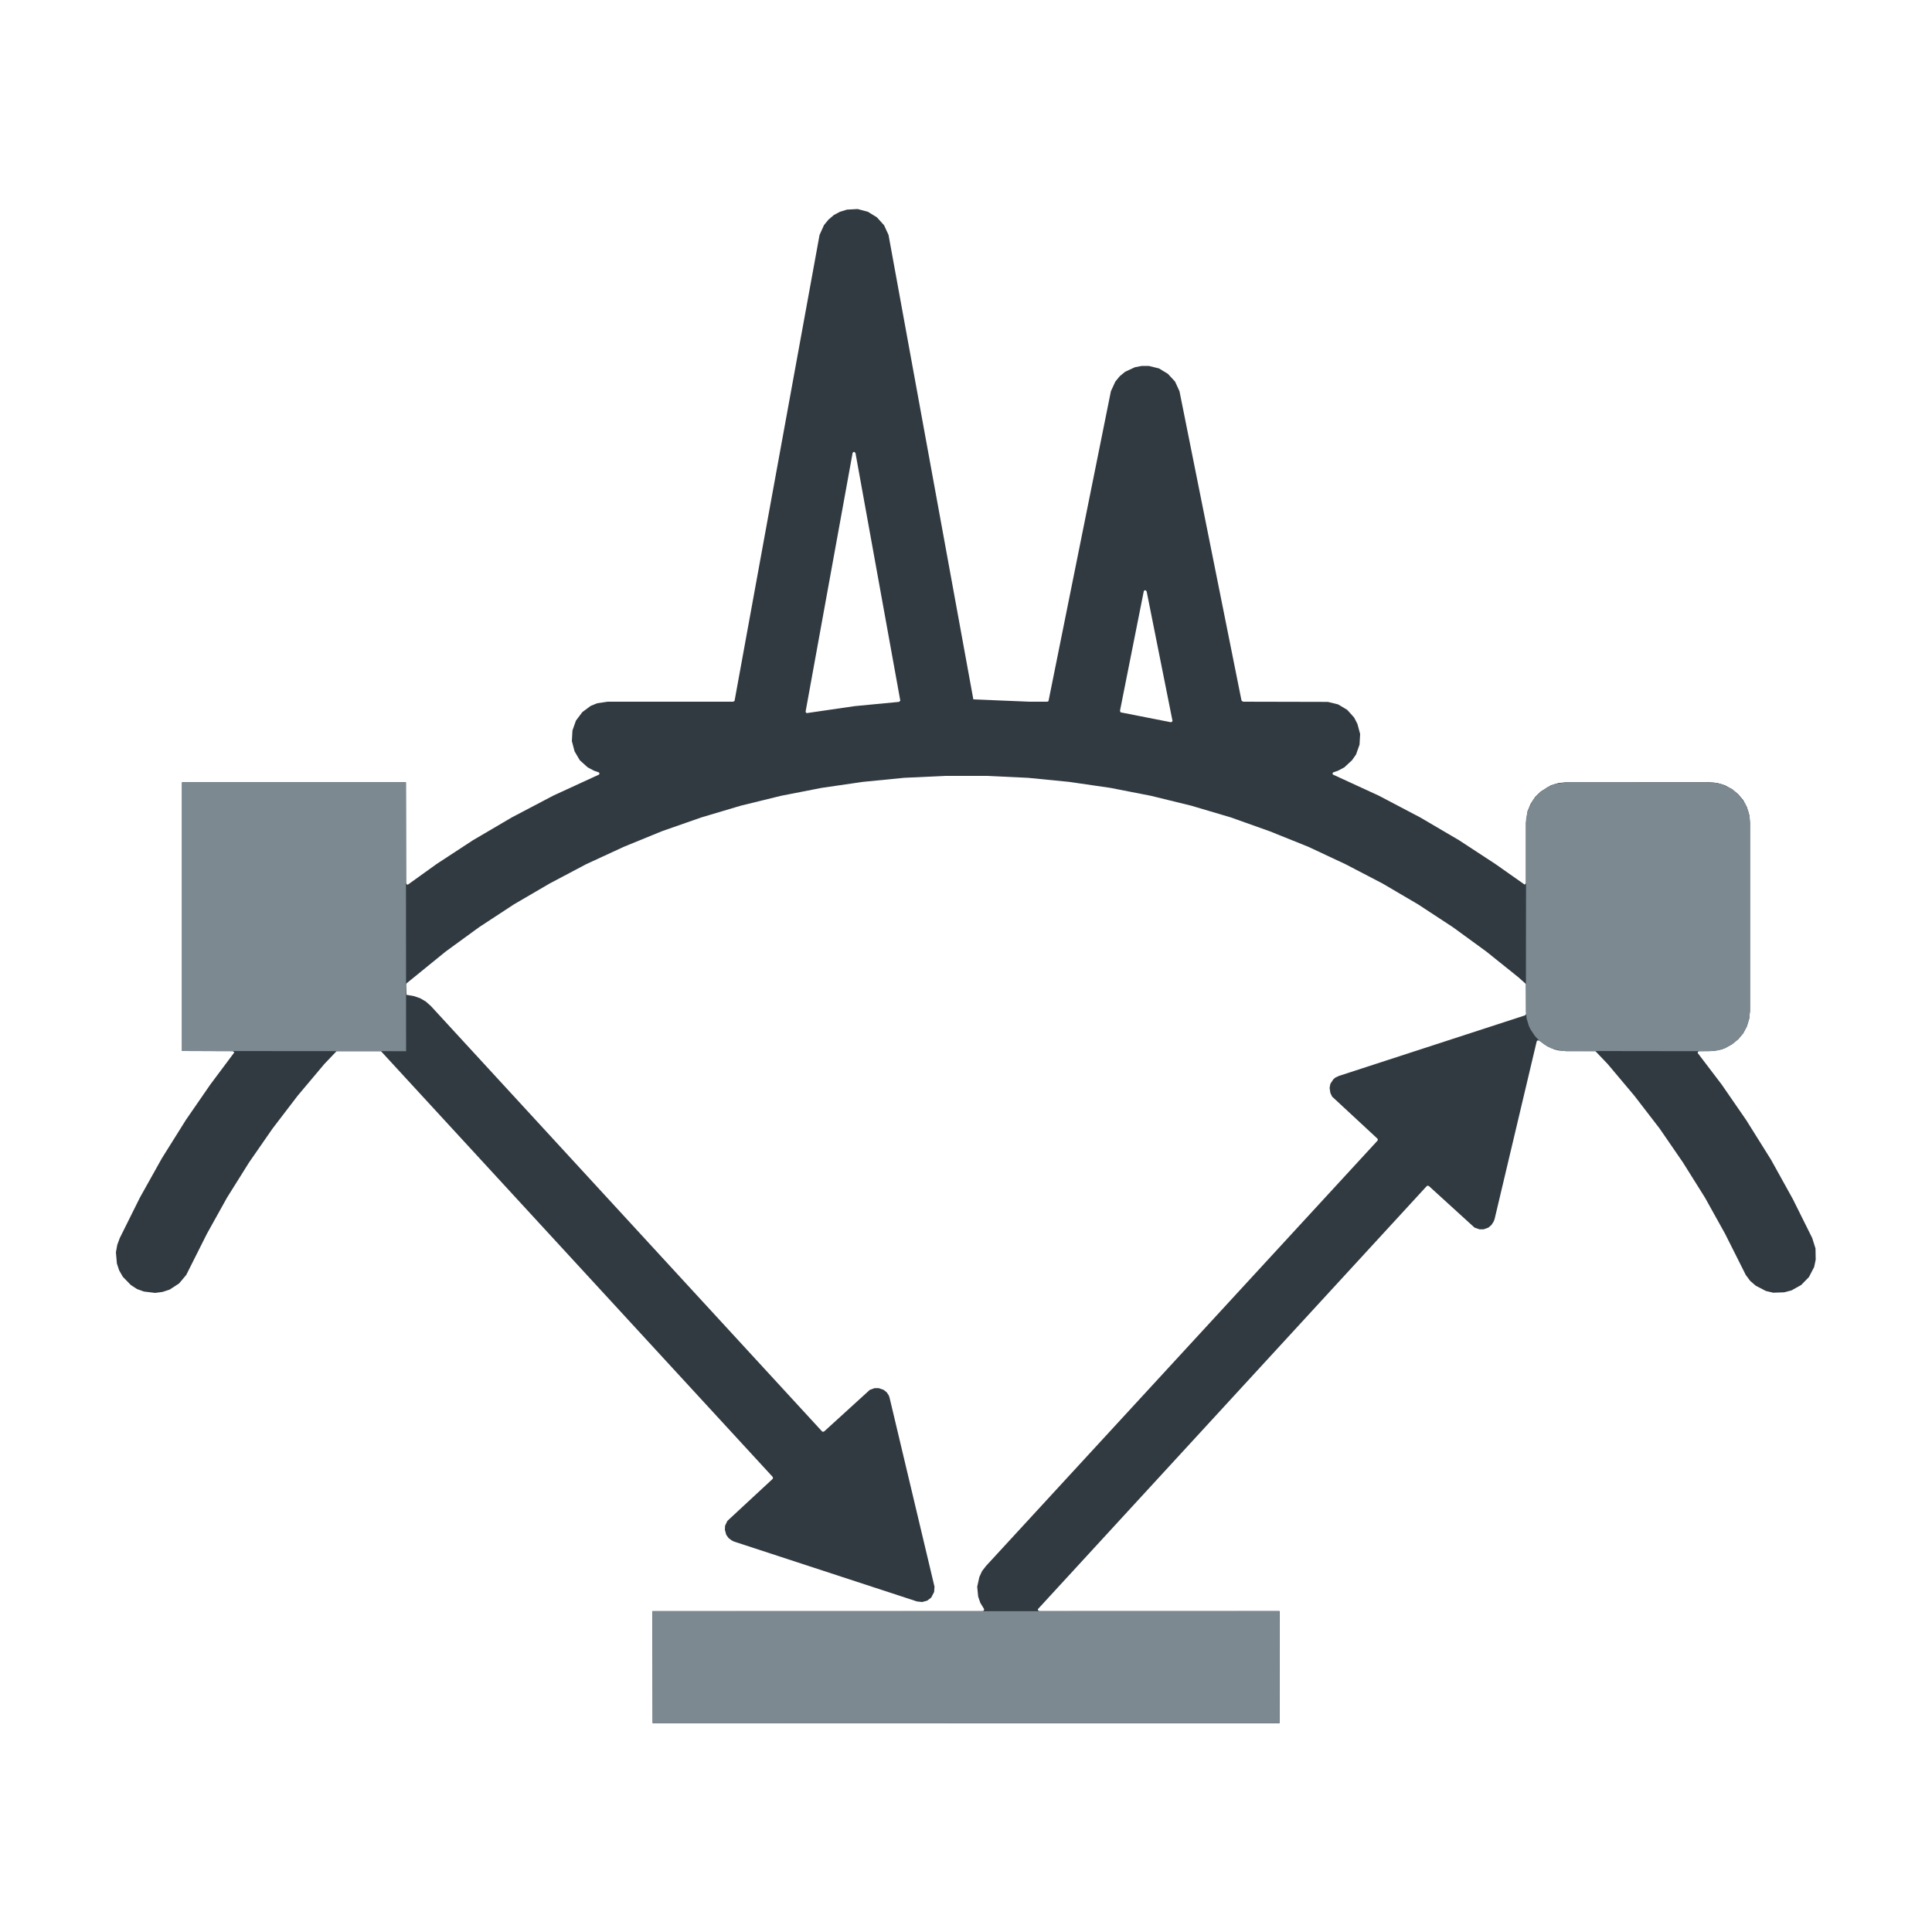
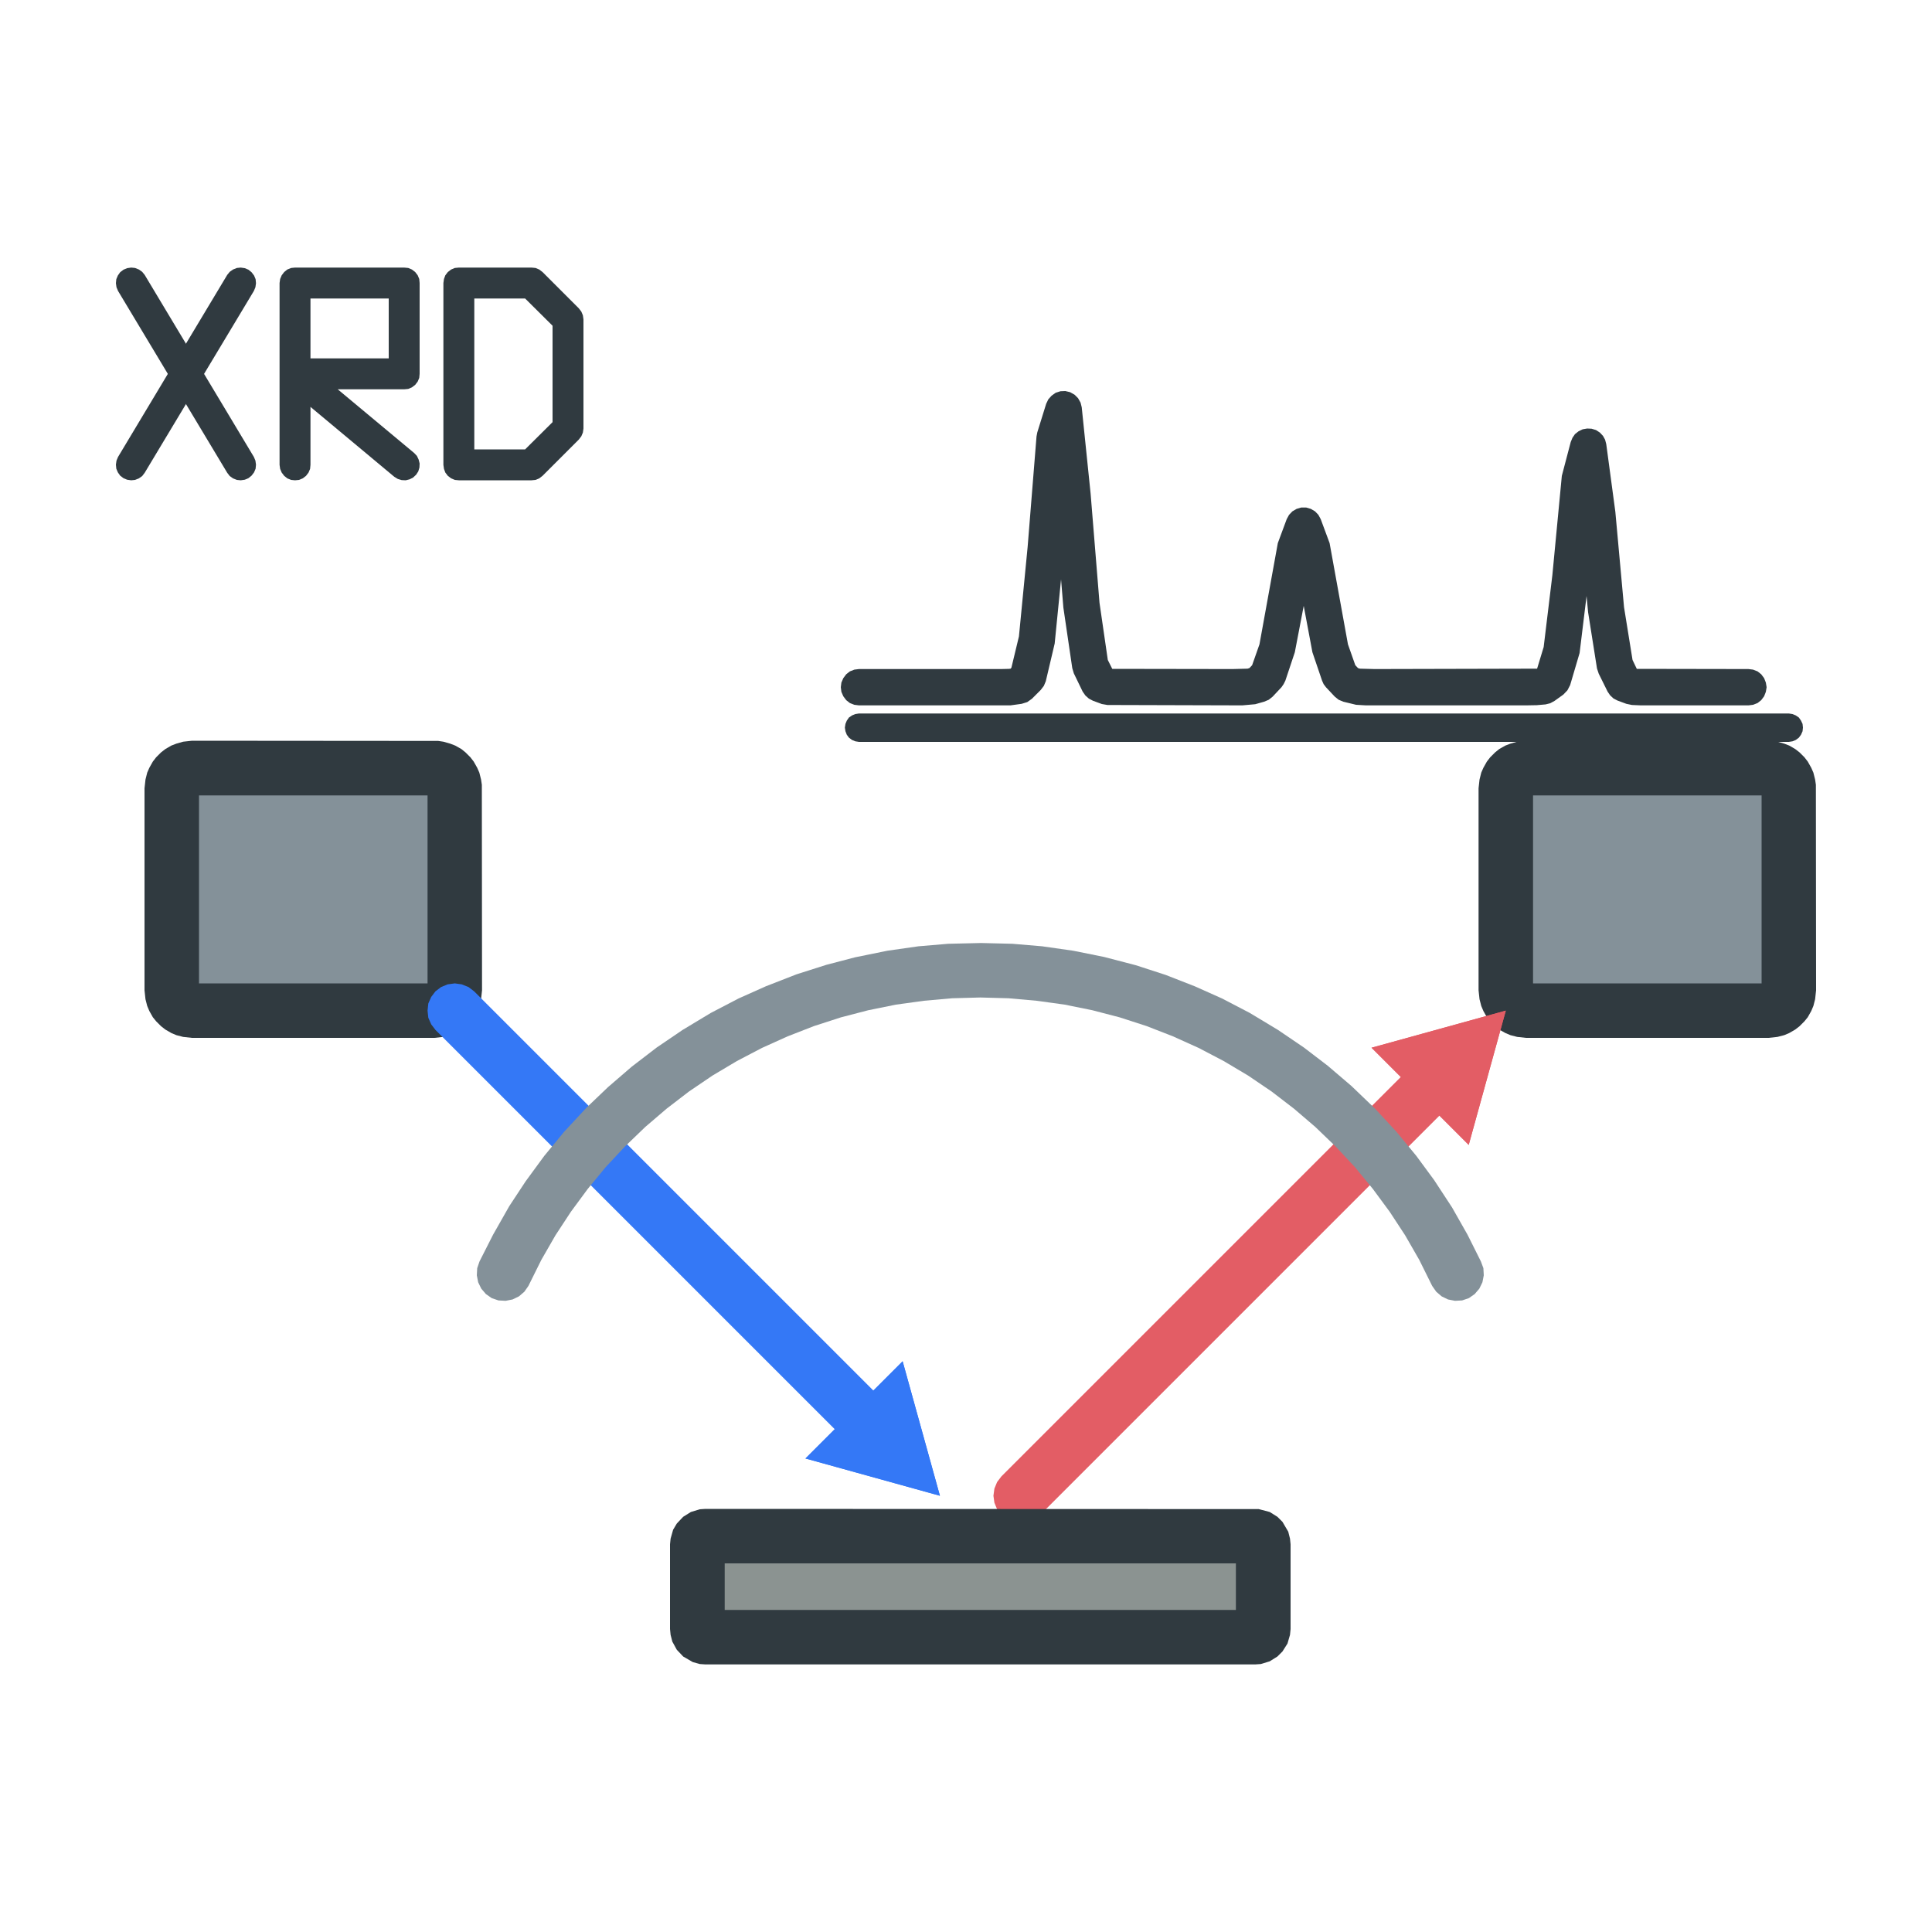
<svg xmlns="http://www.w3.org/2000/svg" viewBox="0 0 1000 1000" role="img" aria-labelledby="title desc">
-   <path fill="#303A40" d="M94.2 544.0 L94.2 404.9 L210.1 404.9 L210.2 457.2 L210.6 457.8 L211.1 457.9 L226.0 447.2 L244.8 434.9 L264.9 423.1 L286.4 411.8 L310.1 400.9 L310.3 400.3 L310.0 399.8 L307.4 398.9 L304.2 397.2 L300.1 393.5 L297.4 388.9 L296.0 383.6 L296.3 378.1 L298.1 373.0 L301.4 368.6 L305.7 365.4 L309.1 364.0 L314.5 363.2 L379.5 363.2 L380.2 362.8 L424.2 121.6 L426.5 116.5 L428.8 113.7 L431.6 111.3 L434.8 109.6 L438.4 108.5 L443.9 108.2 L449.2 109.6 L453.9 112.5 L457.6 116.6 L459.9 121.6 L503.8 362.0 L532.9 363.2 L542.1 363.2 L542.7 362.9 L575.0 202.5 L577.3 197.5 L579.6 194.7 L582.4 192.4 L587.4 190.1 L591.0 189.4 L594.6 189.4 L599.9 190.7 L604.5 193.5 L608.2 197.5 L610.5 202.5 L642.6 362.6 L643.4 363.2 L687.3 363.3 L692.6 364.6 L697.3 367.4 L700.9 371.4 L702.6 374.7 L704.0 379.9 L703.7 385.4 L701.9 390.5 L699.8 393.5 L695.8 397.2 L692.6 398.9 L690.0 399.8 L689.7 400.3 L689.9 400.9 L713.6 411.8 L735.1 423.1 L755.2 434.9 L774.0 447.2 L789.2 457.9 L789.8 457.2 L789.8 425.8 L790.7 419.8 L792.3 416.0 L794.6 412.5 L797.5 409.7 L802.7 406.5 L806.6 405.3 L810.7 404.9 L884.9 404.9 L889.0 405.3 L892.9 406.5 L896.5 408.5 L899.7 411.1 L902.3 414.2 L904.2 417.8 L905.4 421.7 L905.8 425.8 L905.8 523.2 L905.4 527.2 L904.2 531.2 L902.3 534.8 L899.7 537.9 L896.5 540.5 L892.9 542.5 L891.0 543.2 L886.9 544.0 L879.5 544.1 L878.9 544.3 L878.7 545.0 L891.1 561.3 L903.8 579.7 L916.7 600.3 L928.0 620.7 L938.0 640.8 L939.7 646.2 L939.8 652.0 L939.0 655.8 L936.3 661.0 L932.3 665.1 L927.3 667.9 L923.5 668.9 L917.8 669.1 L914.0 668.2 L908.8 665.5 L905.9 663.0 L903.6 659.9 L892.9 638.6 L882.5 619.9 L871.1 601.7 L859.0 584.1 L845.9 567.1 L832.1 550.7 L825.8 544.1 L810.7 544.1 L806.7 543.7 L804.6 543.2 L800.9 541.6 L796.7 538.6 L795.8 538.5 L795.4 539.0 L773.6 631.0 L773.1 632.3 L772.0 634.0 L770.4 635.4 L767.9 636.3 L765.8 636.3 L763.2 635.4 L739.6 613.9 L739.1 613.7 L738.5 613.9 L537.2 832.9 L537.2 833.4 L537.9 833.9 L662.3 833.9 L662.3 891.9 L337.8 891.9 L337.7 833.9 L508.6 833.9 L509.2 833.7 L509.4 832.9 L507.4 829.6 L506.3 826.4 L505.8 821.3 L506.9 816.3 L508.3 813.2 L510.4 810.5 L713.0 590.4 L713.2 589.8 L712.9 589.3 L689.5 567.6 L688.6 565.7 L688.2 563.1 L688.6 561.0 L690.1 558.7 L691.1 557.8 L693.0 556.9 L789.5 525.5 L789.9 524.8 L789.8 509.3 L786.0 505.9 L769.3 492.5 L752.0 479.9 L734.0 468.1 L715.6 457.3 L696.6 447.4 L677.2 438.3 L657.3 430.3 L637.1 423.1 L616.5 417.0 L595.7 411.9 L574.7 407.8 L553.4 404.7 L532.1 402.6 L510.7 401.6 L489.3 401.6 L467.9 402.6 L446.6 404.7 L425.3 407.8 L404.3 411.9 L383.5 417.0 L363.0 423.1 L342.7 430.2 L322.9 438.3 L303.4 447.3 L284.5 457.3 L266.0 468.1 L248.0 479.9 L230.7 492.5 L210.4 509.0 L210.2 509.6 L210.4 514.9 L214.3 515.6 L217.5 516.7 L220.4 518.4 L223.0 520.7 L425.5 740.9 L426.0 741.1 L426.6 740.9 L450.2 719.4 L452.7 718.5 L454.8 718.5 L457.4 719.4 L459.0 720.7 L460.1 722.4 L460.5 723.7 L483.7 821.3 L483.5 824.0 L482.0 826.9 L479.9 828.5 L477.3 829.2 L474.6 828.9 L379.9 797.9 L378.7 797.3 L377.1 796.1 L375.9 794.4 L375.2 791.8 L375.3 789.7 L376.5 787.2 L399.9 765.5 L400.1 765.0 L399.9 764.4 L197.2 544.1 L174.2 544.1 L167.9 550.7 L154.1 567.1 L141.1 584.1 L128.9 601.7 L117.5 619.9 L107.1 638.6 L96.4 659.9 L92.7 664.3 L87.8 667.5 L84.1 668.7 L80.3 669.2 L74.5 668.5 L70.9 667.2 L67.7 665.1 L63.6 660.9 L61.7 657.6 L60.5 654.0 L60.0 648.2 L60.7 644.3 L62.0 640.8 L72.4 619.9 L83.8 599.5 L96.2 579.7 L108.9 561.3 L121.3 544.7 L120.5 544.1 Z M580.0 368.7 L605.9 373.8 L606.5 373.7 L606.9 373.2 L593.5 306.1 L592.9 305.5 L592.3 305.6 L592.0 306.1 L579.7 367.9 Z M417.6 369.1 L442.3 365.5 L465.3 363.3 L466.0 362.7 L442.8 234.5 L442.2 233.9 L441.6 234.0 L441.3 234.5 L417.0 368.2 L417.1 368.8 Z" />
-   <path fill="#7C8991" d="M210.2 544.1 L94.2 544.0 L94.2 404.9 L210.1 404.9 Z" />
-   <path fill="#7C8991" d="M662.3 891.8 L337.8 891.9 L337.7 834.0 L662.2 833.9 Z" />
-   <path fill="#7C8991" d="M884.9 544.1 L808.6 544.0 L802.7 542.5 L799.1 540.5 L796.0 537.9 L794.6 536.4 L792.3 533.0 L791.4 531.2 L790.2 527.3 L789.8 523.2 L789.9 423.8 L790.7 419.7 L793.4 414.2 L796.0 411.0 L800.9 407.4 L804.7 405.8 L810.7 404.9 L886.9 405.0 L891.0 405.8 L896.5 408.4 L899.7 411.1 L903.3 415.9 L904.9 419.8 L905.7 423.7 L905.8 425.8 L905.8 523.2 L905.4 527.2 L904.2 531.2 L902.3 534.8 L899.7 537.9 L896.5 540.5 L892.9 542.5 L889.0 543.7 Z" />
+   <path fill="#303A40" d="M117.6 244.7 L61.1 150.6 L60.3 148.7 L60.0 146.6 L60.2 144.5 L61.0 142.6 L62.2 140.9 L63.9 139.6 L65.8 138.8 L67.9 138.5 L69.9 138.7 L71.9 139.5 L73.6 140.7 L74.9 142.3 L131.4 236.5 L132.2 238.4 L132.5 240.5 L132.3 242.6 L131.5 244.5 L130.2 246.2 L128.6 247.5 L126.7 248.3 L124.6 248.6 L122.6 248.4 L120.6 247.6 L118.9 246.4 Z" />
+   <path fill="#303A40" d="M61.1 236.5 L117.6 142.3 L118.9 140.7 L120.6 139.5 L122.6 138.7 L124.6 138.5 L126.7 138.8 L128.6 139.6 L130.2 140.9 L131.5 142.6 L132.3 144.5 L132.5 146.6 L132.2 148.7 L131.4 150.6 L74.9 244.7 L73.6 246.4 L71.9 247.6 L69.9 248.4 L67.9 248.6 L65.8 248.3 L63.9 247.5 L62.2 246.2 L61.0 244.5 L60.2 242.6 L60.0 240.5 L60.3 238.4 Z" />
+   <path fill="#303A40" d="M160.7 210.6 L160.7 240.6 L160.5 242.7 L159.7 244.6 L158.4 246.3 L156.7 247.6 L154.8 248.4 L152.7 248.6 L150.7 248.4 L148.7 247.6 L147.1 246.3 L145.8 244.6 L145.0 242.7 L144.7 240.6 L144.7 146.5 L145.0 144.4 L145.8 142.5 L147.1 140.8 L148.7 139.5 L150.7 138.7 L152.7 138.5 L209.2 138.5 L211.3 138.7 L213.2 139.5 L214.9 140.8 L216.2 142.5 L217.0 144.4 L217.2 146.5 L217.2 193.5 L217.0 195.6 L216.2 197.5 L214.9 199.2 L213.2 200.5 L211.3 201.3 L209.2 201.5 L174.8 201.5 L214.4 234.5 L215.8 236.0 L216.7 237.9 L217.2 239.9 L217.1 242.0 L216.5 244.0 L215.4 245.7 L213.8 247.2 L212.0 248.1 L210.0 248.6 L207.9 248.5 L205.9 247.9 L204.1 246.8 Z M160.7 154.5 L160.7 185.5 L201.2 185.5 L201.2 154.5 Z" />
+   <path fill="#303A40" d="M237.5 248.6 L235.4 248.4 L233.5 247.6 L231.8 246.3 L230.5 244.6 L229.8 242.7 L229.5 240.6 L229.5 146.5 L229.8 144.4 L230.5 142.5 L231.8 140.8 L233.5 139.5 L235.4 138.7 L237.5 138.5 L275.1 138.5 L277.2 138.7 L279.1 139.5 L280.8 140.8 L299.6 159.6 L300.9 161.3 L301.7 163.2 L302.0 165.3 L302.0 221.8 L301.7 223.9 L300.9 225.8 L299.6 227.5 L280.8 246.3 L279.1 247.6 L277.2 248.4 L275.1 248.6 Z M245.5 232.6 L271.8 232.6 L286.0 218.5 L286.0 168.6 L271.8 154.5 L245.5 154.5 Z" />
+   <path fill="#849199" d="M224.9 397.6 L227.6 397.9 L230.2 399.0 L232.3 400.6 L234.0 402.8 L235.0 405.3 L235.4 408.0 L235.4 512.6 L235.0 515.3 L234.0 517.9 L232.3 520.0 L230.2 521.7 L227.6 522.7 L224.9 523.1 L99.4 523.1 L96.7 522.7 L94.2 521.7 L92.0 520.0 L90.3 517.9 L89.3 515.3 L88.9 512.6 L88.9 408.0 L89.3 405.3 L90.3 402.8 L92.0 400.6 L94.2 399.0 L96.7 397.9 L99.4 397.6 Z" />
+   <path fill="#303A40" d="M226.8 383.5 L229.5 383.9 L233.0 384.9 L235.6 385.9 L238.8 387.7 L240.9 389.4 L243.5 392.0 L245.2 394.2 L247.0 397.4 L248.1 399.9 L249.0 403.5 L249.4 406.2 L249.5 512.6 L249.0 517.2 L248.1 520.7 L247.0 523.3 L245.2 526.5 L243.5 528.6 L240.9 531.2 L238.8 532.9 L235.6 534.7 L233.0 535.8 L229.5 536.7 L224.9 537.2 L99.4 537.2 L94.8 536.7 L91.3 535.8 L88.7 534.7 L85.6 532.9 L83.4 531.2 L80.8 528.6 L79.1 526.5 L77.3 523.3 L76.2 520.7 L75.3 517.2 L74.8 512.6 L74.8 408.0 L75.3 403.5 L76.2 399.9 L77.3 397.4 L79.1 394.2 L80.8 392.0 L83.4 389.4 L85.6 387.7 L88.7 385.9 L91.3 384.9 L94.8 383.9 L99.4 383.4 Z M103.0 411.7 L103.0 509.0 L221.3 509.0 L221.3 411.7 Z" />
+   <path fill="#849199" d="M915.4 397.6 L918.1 397.9 L920.6 399.0 L922.8 400.6 L924.5 402.8 L925.5 405.3 L925.9 408.0 L925.9 512.6 L925.5 515.3 L924.5 517.9 L922.8 520.0 L920.6 521.7 L918.1 522.7 L915.4 523.1 L789.9 523.1 L787.2 522.7 L784.6 521.7 L782.5 520.0 L780.8 517.9 L779.8 515.3 L779.4 512.6 L779.4 408.0 L779.8 405.3 L780.8 402.8 L782.5 400.6 L784.6 399.0 L787.2 397.9 L789.9 397.6 Z" />
+   <path fill="#303A40" d="M917.3 383.5 L920.0 383.9 L923.5 384.9 L926.1 385.9 L929.2 387.7 L931.4 389.4 L934.0 392.0 L935.7 394.2 L937.5 397.4 L938.6 399.9 L939.5 403.5 L939.9 406.2 L940.0 512.6 L939.5 517.2 L938.6 520.7 L937.5 523.3 L935.7 526.5 L934.0 528.6 L931.4 531.2 L929.2 532.9 L926.1 534.7 L923.5 535.8 L920.0 536.7 L915.4 537.2 L789.9 537.2 L785.3 536.7 L781.8 535.8 L779.2 534.7 L776.0 532.9 L773.9 531.2 L771.3 528.6 L769.6 526.5 L767.8 523.3 L766.7 520.7 L765.8 517.2 L765.3 512.6 L765.3 408.0 L765.8 403.5 L766.7 399.9 L767.8 397.4 L769.6 394.2 L771.3 392.0 L773.9 389.4 L776.0 387.7 L779.2 385.9 L781.8 384.9 L785.3 383.9 L789.9 383.4 Z M793.5 411.7 L793.5 509.0 L911.8 509.0 L911.8 411.7 Z" />
+   <path fill="#3478F6" d="M454.3 762.0 L225.4 533.1 L223.2 530.2 L221.7 526.8 L221.3 523.1 L221.7 519.4 L223.2 516.0 L225.4 513.1 L228.3 510.9 L231.7 509.5 L235.4 509.0 L239.0 509.5 L242.5 510.9 L245.4 513.1 L474.3 742.0 L476.5 744.9 L477.9 748.3 L478.4 752.0 L477.9 755.6 L476.5 759.0 L474.3 762.0 L471.3 764.2 L467.9 765.6 L464.3 766.1 L460.6 765.6 L457.2 764.2 Z" />
+   <path fill="#3478F6" d="M486.5 774.2 L416.9 754.9 L467.2 704.6 Z" />
+   <path fill="#3478F6" d="M486.5 774.2 L416.9 754.9 L467.2 704.6 Z" />
+   <path fill="#E35D65" d="M767.2 555.3 L538.3 784.2 L535.4 786.4 L532.0 787.8 L528.3 788.3 L524.7 787.8 L521.3 786.4 L518.3 784.2 L516.1 781.2 L514.7 777.8 L514.2 774.2 L514.7 770.5 L516.1 767.1 L518.3 764.2 L747.2 535.3 L750.2 533.1 L753.6 531.6 L757.2 531.2 L760.9 531.6 L764.3 533.1 L767.2 535.3 L769.4 538.2 L770.9 541.6 L771.3 545.3 L770.9 548.9 L769.4 552.3 Z" />
+   <path fill="#E35D65" d="M779.4 523.1 L760.2 592.6 L709.9 542.3 Z" />
+   <path fill="#E35D65" d="M779.4 523.1 L760.2 592.6 L709.9 542.3 Z" />
+   <path fill="#8B9391" d="M649.7 795.1 L651.8 795.7 L652.6 796.3 L653.7 798.2 L653.9 799.3 L653.9 843.2 L653.3 845.3 L652.6 846.2 L650.8 847.3 L365.1 847.4 L364.0 847.3 L362.2 846.2 L361.1 844.3 L360.9 799.3 L361.5 797.2 L363.0 795.7 L364.0 795.2 Z" />
+   <path fill="#303A40" d="M651.5 781.1 L657.2 782.6 L661.2 785.1 L663.8 787.7 L666.8 792.8 L667.7 796.4 L668.0 799.3 L668.0 843.2 L667.7 846.2 L666.4 850.7 L663.8 854.8 L661.2 857.4 L657.2 859.9 L652.6 861.3 L649.7 861.5 L365.1 861.5 L362.2 861.3 L358.6 860.3 L353.6 857.4 L350.3 853.9 L348.0 849.7 L347.1 846.2 L346.8 843.2 L346.8 799.3 L347.1 796.4 L348.4 791.8 L350.3 788.6 L353.6 785.1 L357.6 782.6 L362.2 781.2 L365.1 781.0 Z M375.1 809.2 L375.1 833.3 L639.7 833.3 L639.7 809.2 Z" />
+   <path fill="#849199" d="M280.2 652.1 L273.5 665.6 L271.4 668.6 L268.6 671.0 L265.3 672.6 L261.7 673.3 L258.0 673.1 L254.5 671.9 L251.5 669.8 L249.1 667.0 L247.5 663.7 L246.8 660.1 L247.0 656.4 L248.2 652.9 L255.2 639.1 L263.6 624.3 L272.1 611.4 L281.7 598.3 L292.0 585.8 L303.6 573.3 L314.7 562.7 L327.0 552.1 L339.9 542.2 L353.3 533.1 L367.9 524.3 L382.3 516.8 L396.4 510.5 L412.3 504.3 L427.7 499.4 L442.6 495.5 L459.3 492.1 L475.4 489.8 L490.8 488.5 L507.8 488.1 L524.0 488.5 L539.4 489.8 L555.5 492.1 L571.4 495.3 L587.9 499.6 L603.3 504.6 L618.4 510.5 L632.5 516.8 L646.9 524.3 L661.5 533.1 L674.9 542.2 L687.2 551.6 L699.5 562.1 L711.8 573.9 L722.8 585.8 L733.1 598.3 L742.3 610.8 L751.6 625.0 L759.6 639.1 L766.5 652.9 L767.8 656.4 L768.0 660.1 L767.3 663.7 L765.7 667.0 L763.3 669.8 L760.3 671.9 L756.8 673.1 L753.1 673.3 L749.5 672.6 L746.2 671.0 L743.4 668.6 L741.3 665.6 L734.6 652.1 L727.3 639.4 L719.3 627.2 L710.6 615.4 L701.3 604.1 L691.3 593.4 L680.8 583.3 L669.7 573.8 L658.1 564.9 L646.0 556.7 L633.4 549.2 L620.4 542.4 L607.1 536.4 L593.5 531.1 L579.6 526.6 L565.4 522.9 L551.1 520.0 L536.6 518.0 L522.0 516.7 L507.4 516.3 L492.8 516.7 L478.2 518.0 L463.7 520.0 L449.4 522.9 L435.2 526.6 L421.3 531.1 L407.7 536.4 L394.4 542.4 L381.4 549.2 L368.8 556.7 L356.7 564.9 L345.1 573.8 L334.0 583.3 L323.5 593.4 L313.5 604.1 L304.2 615.4 L295.5 627.2 L287.5 639.4 Z" />
+   <path fill="#303A40" d="M523.0 365.1 L444.6 365.1 L442.2 364.8 L439.9 363.9 L438.0 362.4 L436.5 360.4 L435.5 358.1 L435.2 355.7 L435.5 353.3 L436.5 351.0 L438.0 349.0 L439.9 347.5 L442.2 346.6 L444.6 346.3 L518.2 346.3 L522.2 346.2 L523.1 346.1 L523.5 345.6 L527.4 329.4 L531.9 283.1 L536.5 225.9 L536.9 223.8 L541.5 209.0 L542.6 206.7 L544.3 204.8 L546.4 203.3 L548.9 202.5 L551.4 202.4 L553.9 203.0 L556.2 204.3 L558.0 206.1 L559.3 208.4 L559.9 210.8 L564.5 255.5 L569.1 312.0 L573.4 341.6 L575.7 346.2 L637.9 346.3 L645.7 346.1 L646.7 345.8 L648.1 344.3 L651.9 333.5 L661.4 281.1 L666.0 268.7 L667.2 266.5 L668.9 264.7 L671.1 263.4 L673.5 262.7 L676.1 262.7 L678.5 263.4 L680.7 264.7 L682.4 266.5 L683.6 268.7 L688.2 281.1 L697.7 333.5 L701.5 344.3 L702.9 345.8 L703.9 346.1 L711.6 346.3 L795.6 346.1 L799.0 334.9 L803.5 297.7 L808.4 246.3 L813.0 228.8 L813.9 226.6 L815.2 224.7 L817.1 223.2 L819.2 222.2 L821.5 221.8 L823.8 221.9 L826.1 222.6 L828.1 223.9 L829.7 225.6 L830.8 227.6 L831.4 229.9 L836.1 264.9 L840.6 314.3 L845.0 341.6 L847.2 346.2 L905.0 346.3 L907.4 346.6 L909.7 347.5 L911.6 349.0 L913.1 351.0 L914.0 353.3 L914.4 355.7 L914.0 358.1 L913.1 360.4 L911.6 362.4 L909.7 363.9 L907.4 364.8 L905.0 365.1 L849.3 365.1 L844.7 364.9 L841.8 364.3 L837.2 362.6 L835.1 361.5 L833.4 359.9 L832.1 358.0 L827.5 348.7 L826.6 346.0 L822.0 316.9 L821.2 308.5 L817.6 338.0 L812.7 354.6 L811.3 357.3 L809.2 359.5 L804.6 362.8 L802.4 364.0 L800.0 364.6 L795.4 365.0 L789.9 365.1 L707.0 365.1 L701.9 364.8 L695.3 363.2 L692.9 362.2 L690.9 360.6 L686.3 355.7 L685.1 354.1 L684.3 352.3 L679.3 337.6 L674.8 313.6 L670.2 337.6 L665.3 352.3 L664.4 354.1 L663.3 355.7 L658.7 360.6 L656.7 362.2 L654.3 363.2 L649.7 364.5 L643.0 365.1 L573.2 364.9 L570.3 364.4 L565.7 362.7 L563.6 361.6 L561.8 360.0 L560.4 358.0 L555.8 348.5 L555.0 345.8 L550.4 314.5 L549.2 299.9 L545.9 333.1 L541.3 352.6 L540.3 355.0 L538.7 357.1 L534.1 361.7 L531.7 363.4 L528.8 364.3 Z" />
+   <path fill="#303A40" d="M925.9 384.0 L444.6 384.0 L442.7 383.7 L441.0 383.0 L439.4 381.8 L438.3 380.3 L437.6 378.5 L437.3 376.6 L437.6 374.7 L438.3 373.0 L439.4 371.4 L441.0 370.3 L442.7 369.6 L444.6 369.3 L925.9 369.3 L927.8 369.6 L929.5 370.3 L931.1 371.4 L932.2 373.0 L933.0 374.7 L933.2 376.6 L933.0 378.5 L932.2 380.3 L931.1 381.8 L929.5 383.0 L927.8 383.7 Z" />
</svg>
